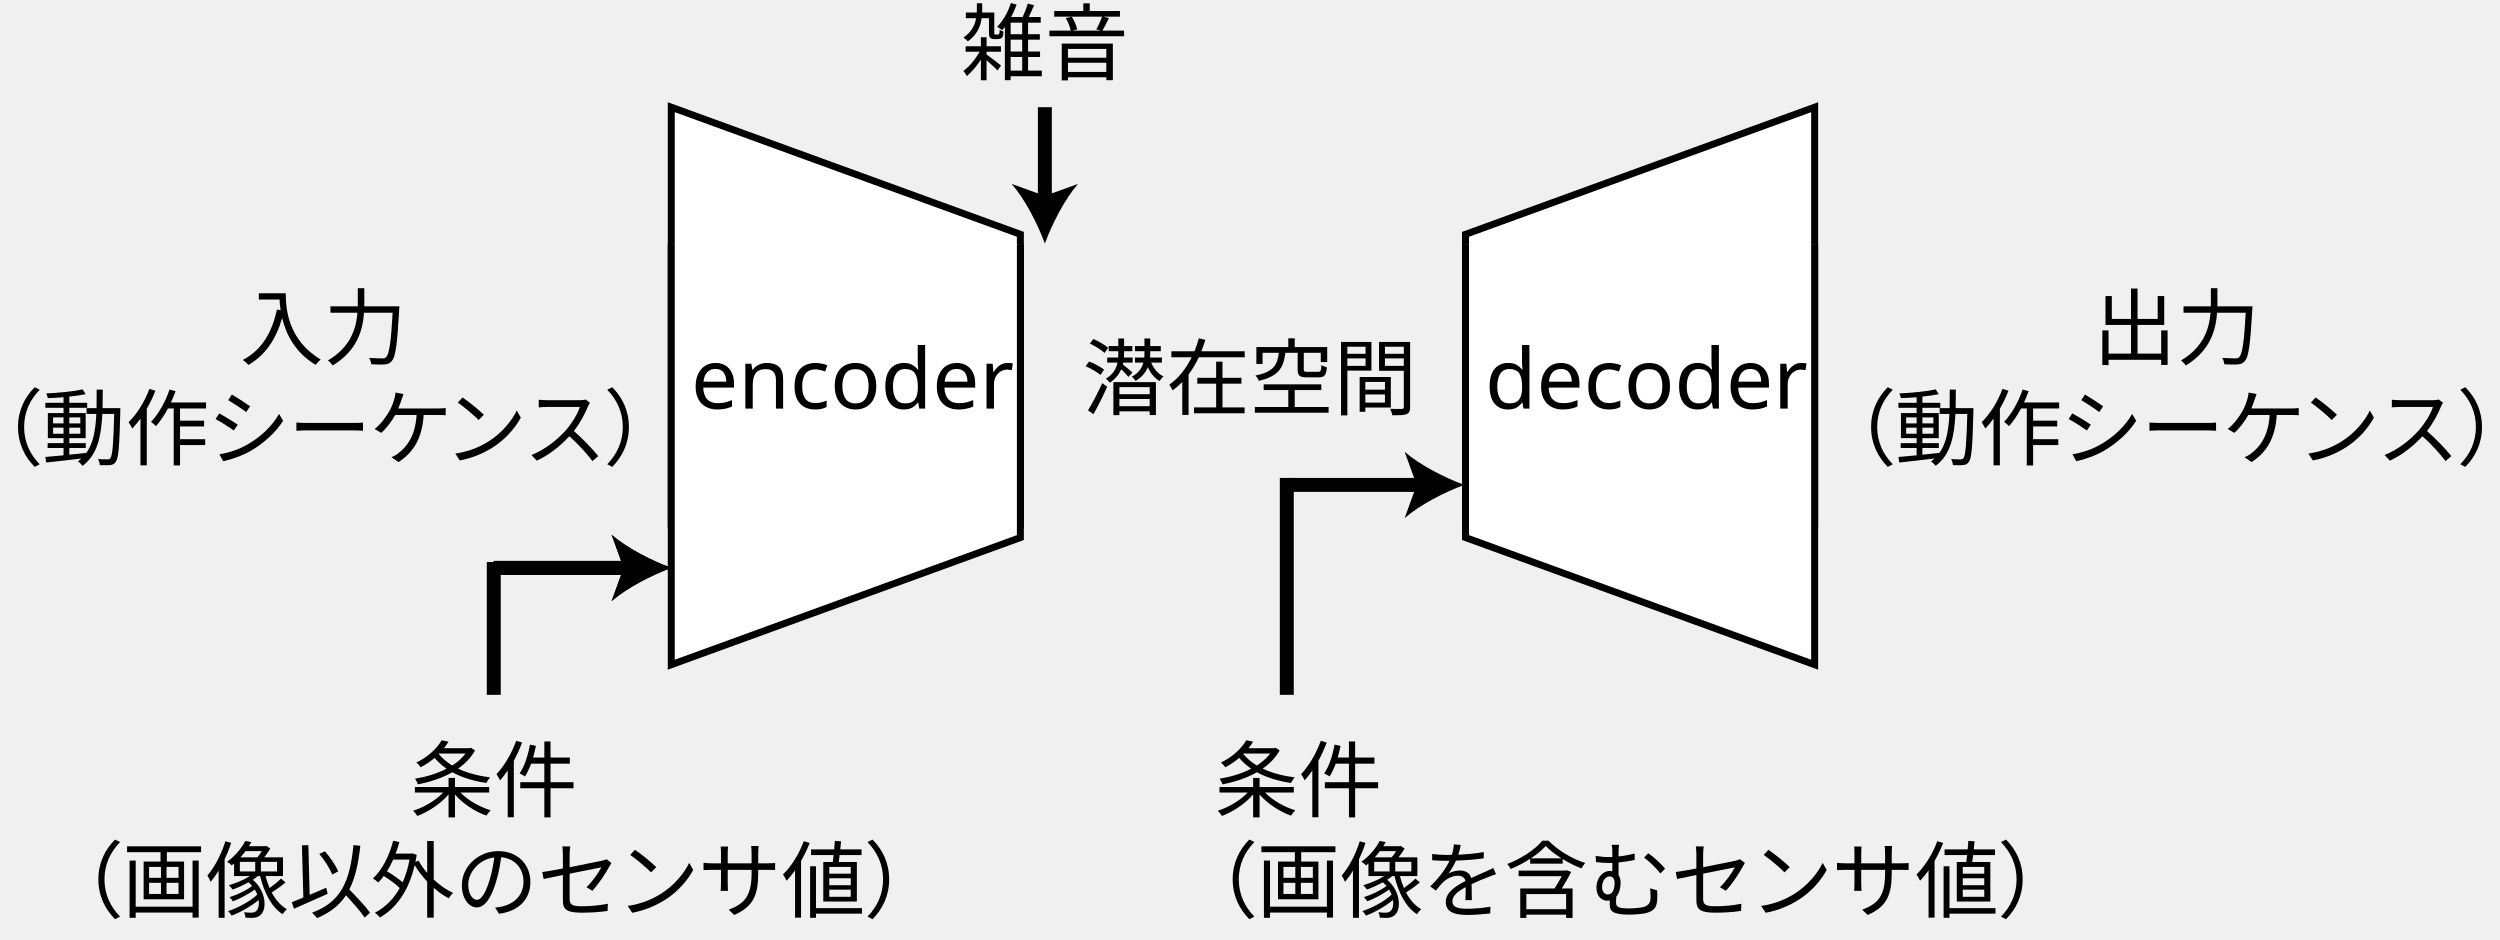
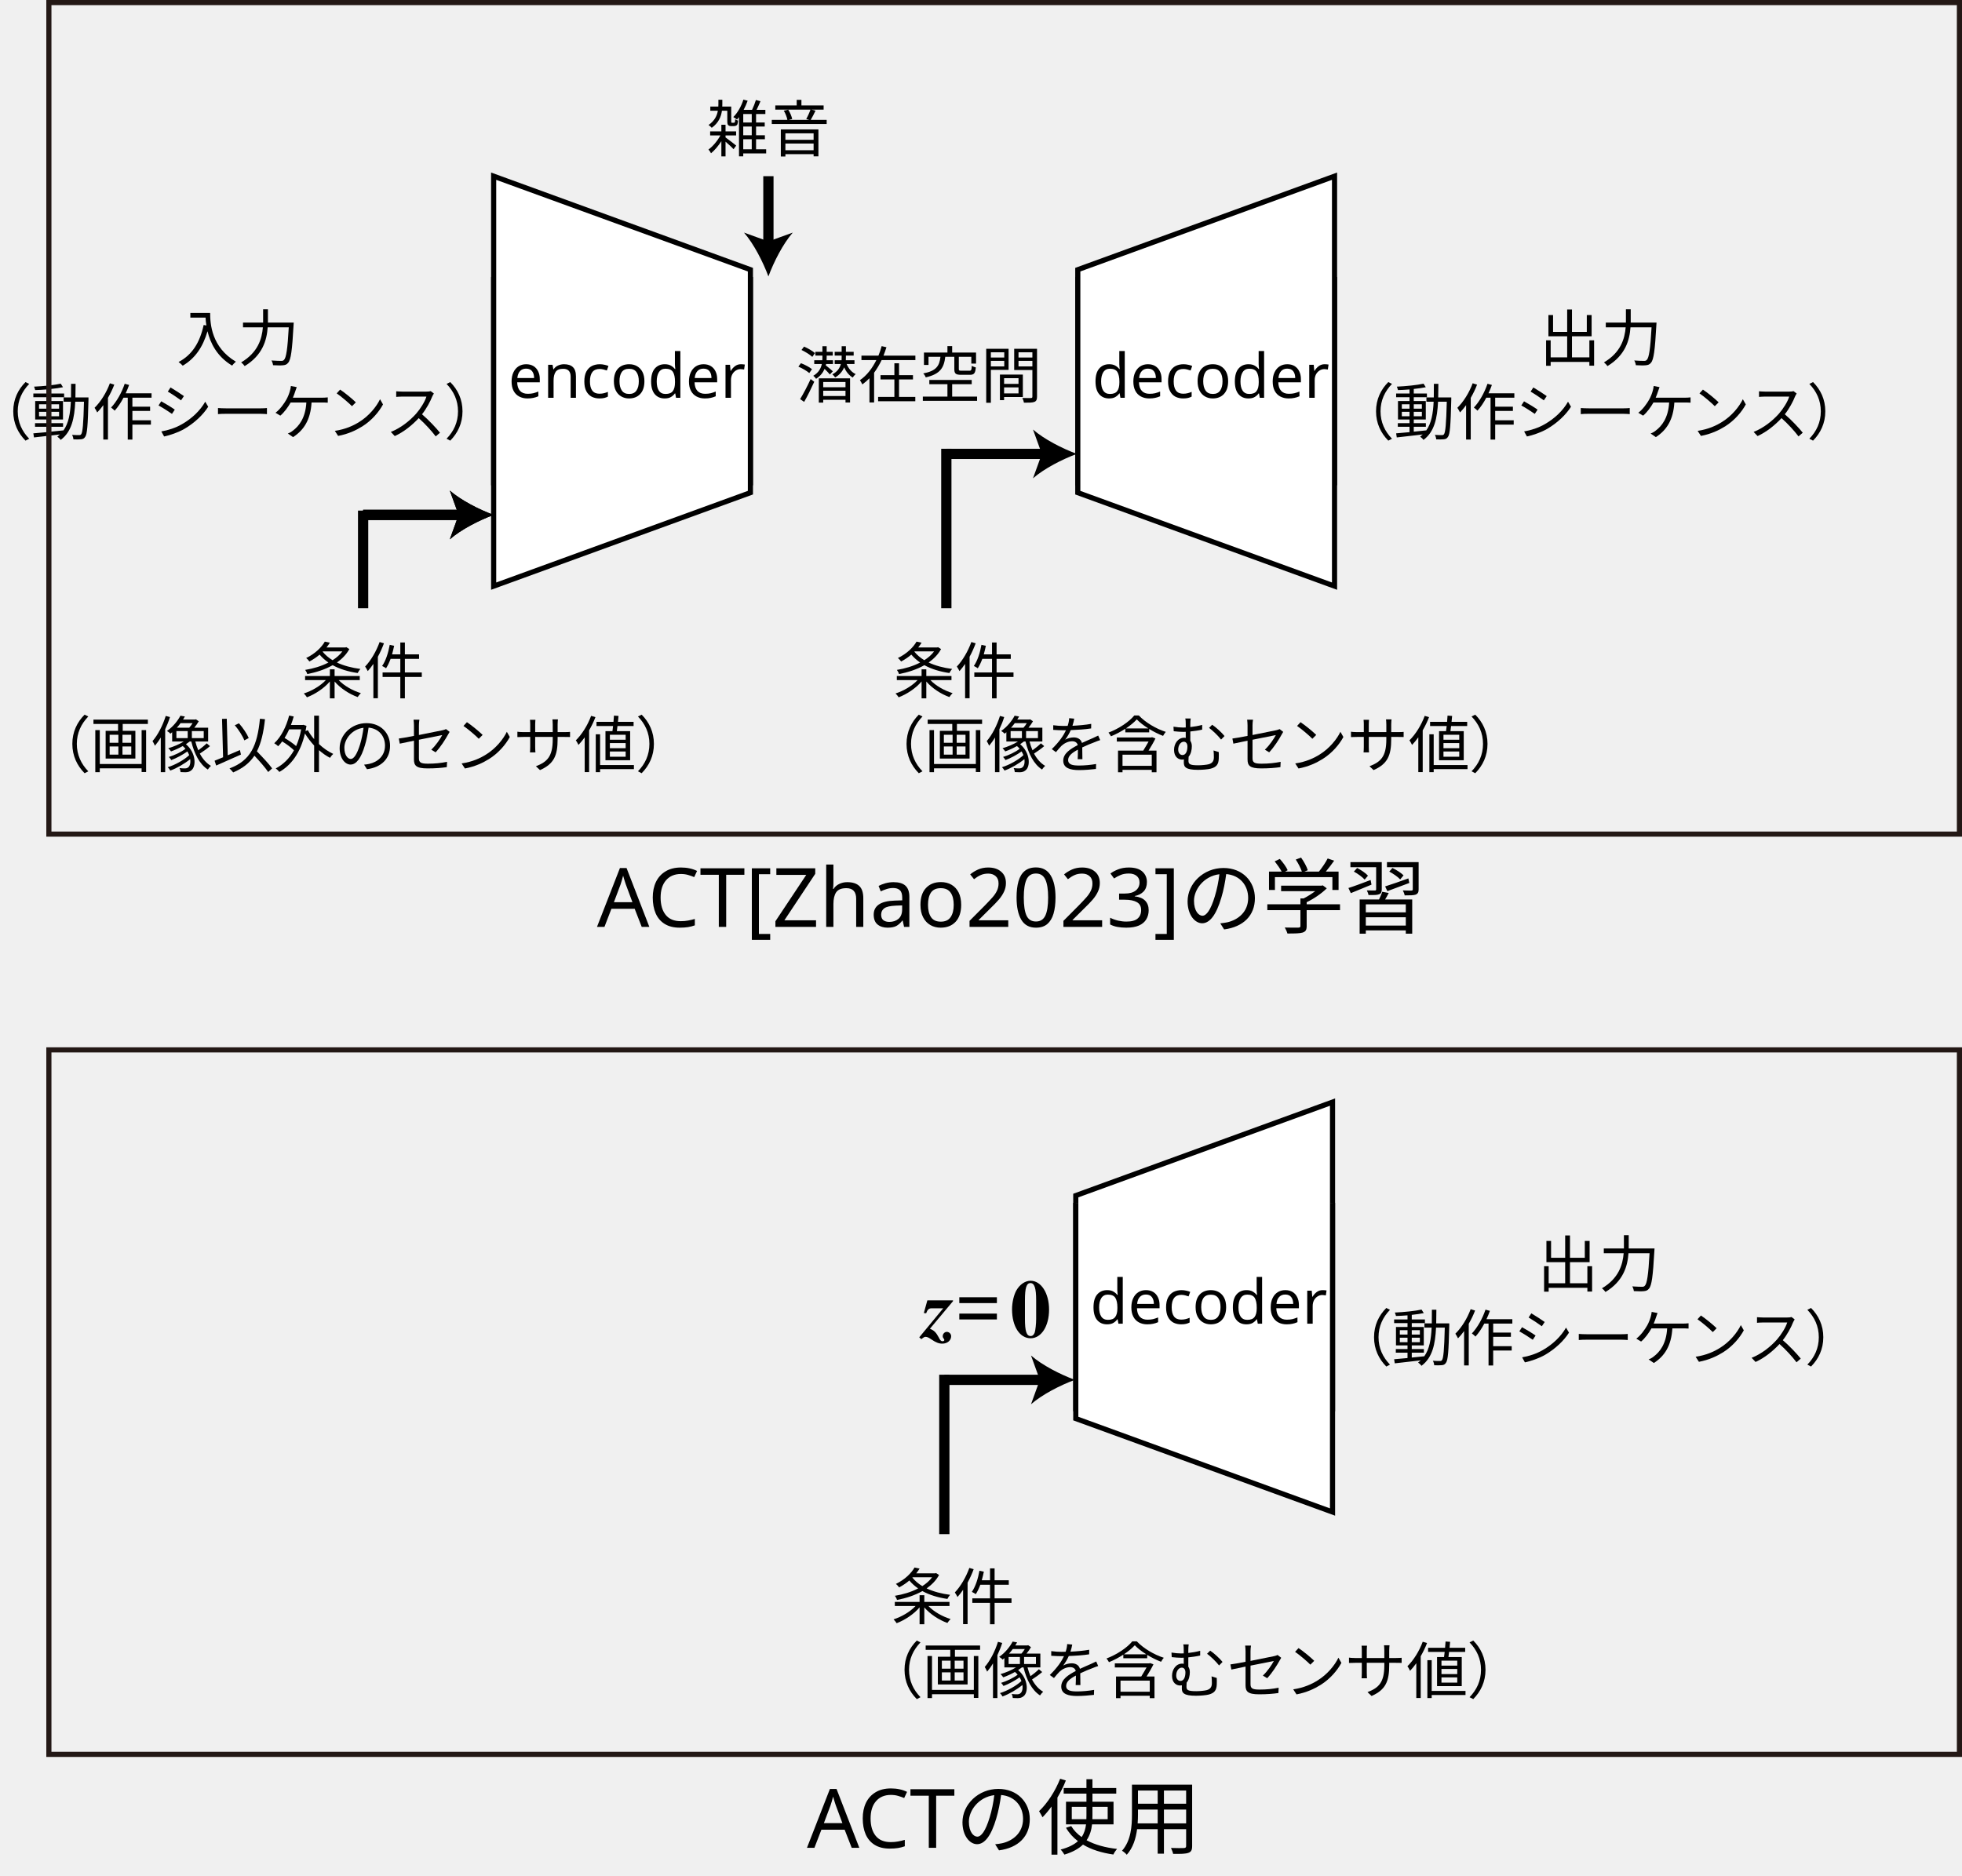
- <svg xmlns="http://www.w3.org/2000/svg" id="_レイヤー_1" data-name="レイヤー 1" viewBox="0 0 358.47 134.71">
+ <svg xmlns="http://www.w3.org/2000/svg" id="_レイヤー_1" data-name="レイヤー 1" viewBox="0 0 382.54 365.78">
  <defs>
    <style>
      .cls-1 {
+         font-size: 12px;
+       }
+ 
+       .cls-1, .cls-2, .cls-3 {
        font-family: KozGoPr6N-Regular-83pv-RKSJ-H, 'Kozuka Gothic Pr6N';
-         font-size: 12px;
-       }
- 
-       .cls-2 {
+       }
+ 
+       .cls-4 {
+         font-family: Times-Bold, Times;
+       }
+ 
+       .cls-4, .cls-5 {
+         font-weight: 700;
+       }
+ 
+       .cls-2, .cls-6 {
+         font-size: 16px;
+       }
+ 
+       .cls-7 {
+         stroke: #231815;
+       }
+ 
+       .cls-7, .cls-8, .cls-9 {
+         stroke-miterlimit: 10;
+       }
+ 
+       .cls-7, .cls-9 {
+         fill: none;
+       }
+ 
+       .cls-8 {
        fill: #fff;
      }

-       .cls-2, .cls-3 {
+       .cls-8, .cls-9 {
        stroke: #000;
-         stroke-miterlimit: 10;
-       }
- 
-       .cls-3 {
-         fill: none;
+       }
+ 
+       .cls-9 {
        stroke-width: 2px;
      }

-       .cls-4 {
+       .cls-5 {
+         font-family: Times-BoldItalic, Times;
+         font-style: italic;
+       }
+ 
+       .cls-10 {
        letter-spacing: -.48em;
      }

-       .cls-5 {
+       .cls-11 {
        letter-spacing: -.48em;
      }

-       .cls-6 {
+       .cls-12 {
        letter-spacing: -.08em;
      }

-       .cls-7 {
+       .cls-13 {
        letter-spacing: -.06em;
      }

-       .cls-8 {
+       .cls-14 {
        letter-spacing: -.06em;
      }

-       .cls-9 {
+       .cls-15 {
        letter-spacing: -.02em;
      }

-       .cls-10 {
+       .cls-16 {
        letter-spacing: -.02em;
      }

-       .cls-11 {
+       .cls-17 {
        letter-spacing: -.04em;
      }

-       .cls-12 {
+       .cls-18 {
        letter-spacing: -.03em;
      }

-       .cls-13 {
+       .cls-19 {
        letter-spacing: -.01em;
      }

-       .cls-14 {
+       .cls-20 {
        letter-spacing: 0em;
      }
    </style>
  </defs>
-   <text class="cls-1" transform="translate(34.38 51.39)">
+   <text class="cls-1" transform="translate(34.38 70.38)">
    <tspan x="0" y="0">入力</tspan>
-     <tspan class="cls-10" x="-40.14" y="14.4">（</tspan>
+     <tspan class="cls-16" x="-40.14" y="14.4">（</tspan>
    <tspan x="-28.38" y="14.4">動</tspan>
-     <tspan class="cls-12" x="-16.38" y="14.4">作シー</tspan>
-     <tspan class="cls-6" x="18.54" y="14.4">ケン</tspan>
-     <tspan class="cls-11" x="40.62" y="14.4">ス</tspan>
-     <tspan class="cls-5" x="52.14" y="14.4">）</tspan>
-   </text>
-   <g>
-     <polyline class="cls-2" points="146.31 75.67 146.31 33.6 96.25 15.37 96.25 75.67" />
-     <polyline class="cls-2" points="146.31 35.01 146.31 77.08 96.25 95.31 96.25 35.01" />
-   </g>
-   <text class="cls-1" transform="translate(99.09 58.59)">
+     <tspan class="cls-18" x="-16.38" y="14.4">作シー</tspan>
+     <tspan class="cls-12" x="18.54" y="14.4">ケン</tspan>
+     <tspan class="cls-17" x="40.62" y="14.4">ス</tspan>
+     <tspan class="cls-11" x="52.14" y="14.4">）</tspan>
+   </text>
+   <g>
+     <polyline class="cls-8" points="146.31 94.66 146.31 52.59 96.25 34.36 96.25 94.66" />
+     <polyline class="cls-8" points="146.31 54.01 146.31 96.08 96.25 114.31 96.25 54.01" />
+   </g>
+   <text class="cls-1" transform="translate(99.09 77.58)">
    <tspan x="0" y="0">encoder</tspan>
  </text>
  <g>
-     <polyline class="cls-2" points="210.14 75.67 210.14 33.6 260.2 15.37 260.2 75.67" />
-     <polyline class="cls-2" points="210.14 35.01 210.14 77.08 260.2 95.31 260.2 35.01" />
-   </g>
-   <text class="cls-1" transform="translate(212.94 58.59)">
+     <polyline class="cls-8" points="210.14 94.66 210.14 52.59 260.2 34.36 260.2 94.66" />
+     <polyline class="cls-8" points="210.14 54.01 210.14 96.08 260.2 114.31 260.2 54.01" />
+   </g>
+   <text class="cls-1" transform="translate(212.94 77.58)">
    <tspan x="0" y="0">decoder</tspan>
  </text>
-   <text class="cls-1" transform="translate(300.09 51.39)">
+   <text class="cls-1" transform="translate(300.09 70.38)">
    <tspan x="0" y="0">出力</tspan>
-     <tspan class="cls-10" x="-40.14" y="14.4">（</tspan>
+     <tspan class="cls-16" x="-40.14" y="14.4">（</tspan>
    <tspan x="-28.38" y="14.4">動</tspan>
-     <tspan class="cls-12" x="-16.38" y="14.4">作シー</tspan>
-     <tspan class="cls-6" x="18.54" y="14.4">ケン</tspan>
-     <tspan class="cls-11" x="40.62" y="14.4">ス</tspan>
-     <tspan class="cls-5" x="52.14" y="14.4">）</tspan>
-   </text>
-   <text class="cls-1" transform="translate(155.21 58.59)">
+     <tspan class="cls-18" x="-16.38" y="14.4">作シー</tspan>
+     <tspan class="cls-12" x="18.54" y="14.4">ケン</tspan>
+     <tspan class="cls-17" x="40.62" y="14.4">ス</tspan>
+     <tspan class="cls-11" x="52.14" y="14.4">）</tspan>
+   </text>
+   <text class="cls-1" transform="translate(155.21 77.58)">
    <tspan x="0" y="0">潜在空間</tspan>
  </text>
  <g>
-     <line class="cls-3" x1="70.8" y1="81.43" x2="90.21" y2="81.43" />
-     <path d="M96.25,81.43c-2.84,1.05-6.36,2.85-8.55,4.76l1.72-4.76-1.72-4.75c2.18,1.9,5.71,3.7,8.55,4.75Z" />
-   </g>
-   <g>
-     <line class="cls-3" x1="184.51" y1="69.53" x2="203.93" y2="69.53" />
-     <path d="M209.96,69.53c-2.84,1.05-6.36,2.85-8.55,4.76l1.72-4.76-1.72-4.75c2.18,1.9,5.71,3.7,8.55,4.75Z" />
-   </g>
-   <line class="cls-3" x1="184.51" y1="68.53" x2="184.51" y2="99.63" />
-   <text class="cls-1" transform="translate(58.8 116.25)">
+     <line class="cls-9" x1="70.8" y1="100.42" x2="90.21" y2="100.42" />
+     <path d="M96.25,100.42c-2.84,1.05-6.36,2.85-8.55,4.76l1.72-4.76-1.72-4.75c2.18,1.9,5.71,3.7,8.55,4.75Z" />
+   </g>
+   <g>
+     <line class="cls-9" x1="184.51" y1="88.52" x2="203.93" y2="88.52" />
+     <path d="M209.96,88.52c-2.84,1.05-6.36,2.85-8.55,4.76l1.72-4.76-1.72-4.75c2.18,1.9,5.71,3.7,8.55,4.75Z" />
+   </g>
+   <line class="cls-9" x1="184.51" y1="87.52" x2="184.51" y2="118.62" />
+   <text class="cls-1" transform="translate(58.8 135.24)">
    <tspan x="0" y="0">条件</tspan>
-     <tspan class="cls-10" x="-53.04" y="14.4">（</tspan>
+     <tspan class="cls-16" x="-53.04" y="14.4">（</tspan>
    <tspan x="-41.28" y="14.4">画</tspan>
-     <tspan class="cls-13" x="-29.28" y="14.4">像</tspan>
-     <tspan class="cls-9" x="-17.4" y="14.4">以</tspan>
+     <tspan class="cls-19" x="-29.28" y="14.4">像</tspan>
+     <tspan class="cls-15" x="-17.4" y="14.4">以</tspan>
    <tspan x="-5.64" y="14.4">外</tspan>
-     <tspan class="cls-13" x="6.36" y="14.4">の</tspan>
-     <tspan class="cls-8" x="18.24" y="14.4">セ</tspan>
-     <tspan class="cls-10" x="29.52" y="14.4">ン</tspan>
+     <tspan class="cls-19" x="6.36" y="14.4">の</tspan>
+     <tspan class="cls-14" x="18.24" y="14.4">セ</tspan>
+     <tspan class="cls-16" x="29.52" y="14.4">ン</tspan>
    <tspan x="41.28" y="14.4">サ</tspan>
-     <tspan class="cls-9" x="53.28" y="14.4">値</tspan>
-     <tspan class="cls-5" x="65.04" y="14.4">）</tspan>
-   </text>
-   <line class="cls-3" x1="70.8" y1="80.59" x2="70.8" y2="99.63" />
-   <text class="cls-1" transform="translate(174.17 116.25)">
+     <tspan class="cls-15" x="53.28" y="14.4">値</tspan>
+     <tspan class="cls-11" x="65.04" y="14.4">）</tspan>
+   </text>
+   <line class="cls-9" x1="70.8" y1="99.58" x2="70.8" y2="118.62" />
+   <text class="cls-1" transform="translate(174.17 135.24)">
    <tspan x="0" y="0">条件</tspan>
-     <tspan class="cls-10" x="-5.76" y="14.4">（</tspan>
+     <tspan class="cls-16" x="-5.76" y="14.4">（</tspan>
    <tspan x="6" y="14.4">画</tspan>
-     <tspan class="cls-9" x="18" y="14.4">像を</tspan>
+     <tspan class="cls-15" x="18" y="14.4">像を</tspan>
    <tspan x="41.52" y="14.4">含</tspan>
-     <tspan class="cls-14" x="53.52" y="14.4">む</tspan>
-     <tspan class="cls-7" x="65.4" y="14.4">セ</tspan>
-     <tspan class="cls-9" x="76.68" y="14.4">ン</tspan>
+     <tspan class="cls-20" x="53.52" y="14.4">む</tspan>
+     <tspan class="cls-13" x="65.4" y="14.4">セ</tspan>
+     <tspan class="cls-15" x="76.68" y="14.4">ン</tspan>
    <tspan x="88.44" y="14.4">サ</tspan>
-     <tspan class="cls-10" x="100.44" y="14.4">値</tspan>
-     <tspan class="cls-4" x="112.2" y="14.4">）</tspan>
-   </text>
-   <g>
-     <line class="cls-3" x1="149.82" y1="15.37" x2="149.82" y2="28.89" />
-     <path d="M149.82,34.92c-1.05-2.84-2.85-6.36-4.76-8.55l4.76,1.72,4.75-1.72c-1.9,2.18-3.7,5.71-4.75,8.55Z" />
-   </g>
-   <g>
-     <line class="cls-3" x1="70.8" y1="81.43" x2="90.21" y2="81.43" />
-     <path d="M96.25,81.43c-2.84,1.05-6.36,2.85-8.55,4.76l1.72-4.76-1.72-4.75c2.18,1.9,5.71,3.7,8.55,4.75Z" />
-   </g>
-   <text class="cls-1" transform="translate(137.82 10.56)">
+     <tspan class="cls-16" x="100.44" y="14.4">値</tspan>
+     <tspan class="cls-10" x="112.2" y="14.4">）</tspan>
+   </text>
+   <g>
+     <line class="cls-9" x1="149.82" y1="34.36" x2="149.82" y2="47.88" />
+     <path d="M149.82,53.91c-1.05-2.84-2.85-6.36-4.76-8.55l4.76,1.72,4.75-1.72c-1.9,2.18-3.7,5.71-4.75,8.55Z" />
+   </g>
+   <g>
+     <line class="cls-9" x1="70.8" y1="100.42" x2="90.21" y2="100.42" />
+     <path d="M96.25,100.42c-2.84,1.05-6.36,2.85-8.55,4.76l1.72-4.76-1.72-4.75c2.18,1.9,5.71,3.7,8.55,4.75Z" />
+   </g>
+   <text class="cls-1" transform="translate(137.82 29.55)">
    <tspan x="0" y="0">雑音</tspan>
  </text>
+   <g>
+     <polyline class="cls-8" points="209.75 275.23 209.75 233.16 259.81 214.93 259.81 275.23" />
+     <polyline class="cls-8" points="209.75 234.58 209.75 276.65 259.81 294.88 259.81 234.58" />
+   </g>
+   <text class="cls-1" transform="translate(212.55 258.15)">
+     <tspan x="0" y="0">decoder</tspan>
+   </text>
+   <text class="cls-1" transform="translate(299.7 250.95)">
+     <tspan x="0" y="0">出力</tspan>
+     <tspan class="cls-16" x="-40.14" y="14.4">（</tspan>
+     <tspan x="-28.38" y="14.4">動</tspan>
+     <tspan class="cls-18" x="-16.38" y="14.4">作シー</tspan>
+     <tspan class="cls-12" x="18.54" y="14.4">ケン</tspan>
+     <tspan class="cls-17" x="40.62" y="14.4">ス</tspan>
+     <tspan class="cls-11" x="52.14" y="14.4">）</tspan>
+   </text>
+   <g>
+     <line class="cls-9" x1="184.12" y1="269.1" x2="203.54" y2="269.1" />
+     <path d="M209.57,269.1c-2.84,1.05-6.36,2.85-8.55,4.76l1.72-4.76-1.72-4.75c2.18,1.9,5.71,3.7,8.55,4.75Z" />
+   </g>
+   <line class="cls-9" x1="184.12" y1="268.1" x2="184.12" y2="299.19" />
+   <text class="cls-1" transform="translate(173.78 315.81)">
+     <tspan x="0" y="0">条件</tspan>
+     <tspan class="cls-16" x="-5.76" y="14.4">（</tspan>
+     <tspan x="6" y="14.4">画</tspan>
+     <tspan class="cls-15" x="18" y="14.4">像を</tspan>
+     <tspan x="41.52" y="14.4">含</tspan>
+     <tspan class="cls-20" x="53.52" y="14.4">む</tspan>
+     <tspan class="cls-13" x="65.4" y="14.4">セ</tspan>
+     <tspan class="cls-15" x="76.68" y="14.4">ン</tspan>
+     <tspan x="88.44" y="14.4">サ</tspan>
+     <tspan class="cls-16" x="100.44" y="14.4">値</tspan>
+     <tspan class="cls-10" x="112.2" y="14.4">）</tspan>
+   </text>
+   <text class="cls-6" transform="translate(179.92 260.79)">
+     <tspan class="cls-5" x="0" y="0">z</tspan>
+     <tspan class="cls-3" x="6.23" y="0">=</tspan>
+     <tspan class="cls-4" x="17.01" y="0">0</tspan>
+   </text>
+   <text class="cls-2" transform="translate(116.4 180.76)">
+     <tspan x="0" y="0">ACT[Zhao2023]の学習</tspan>
+   </text>
+   <rect class="cls-7" x="9.53" y=".5" width="372.51" height="162.17" />
+   <text class="cls-2" transform="translate(157.34 360.36)">
+     <tspan x="0" y="0">ACTの使用</tspan>
+   </text>
+   <rect class="cls-7" x="9.53" y="204.75" width="372.51" height="137.39" />
</svg>
